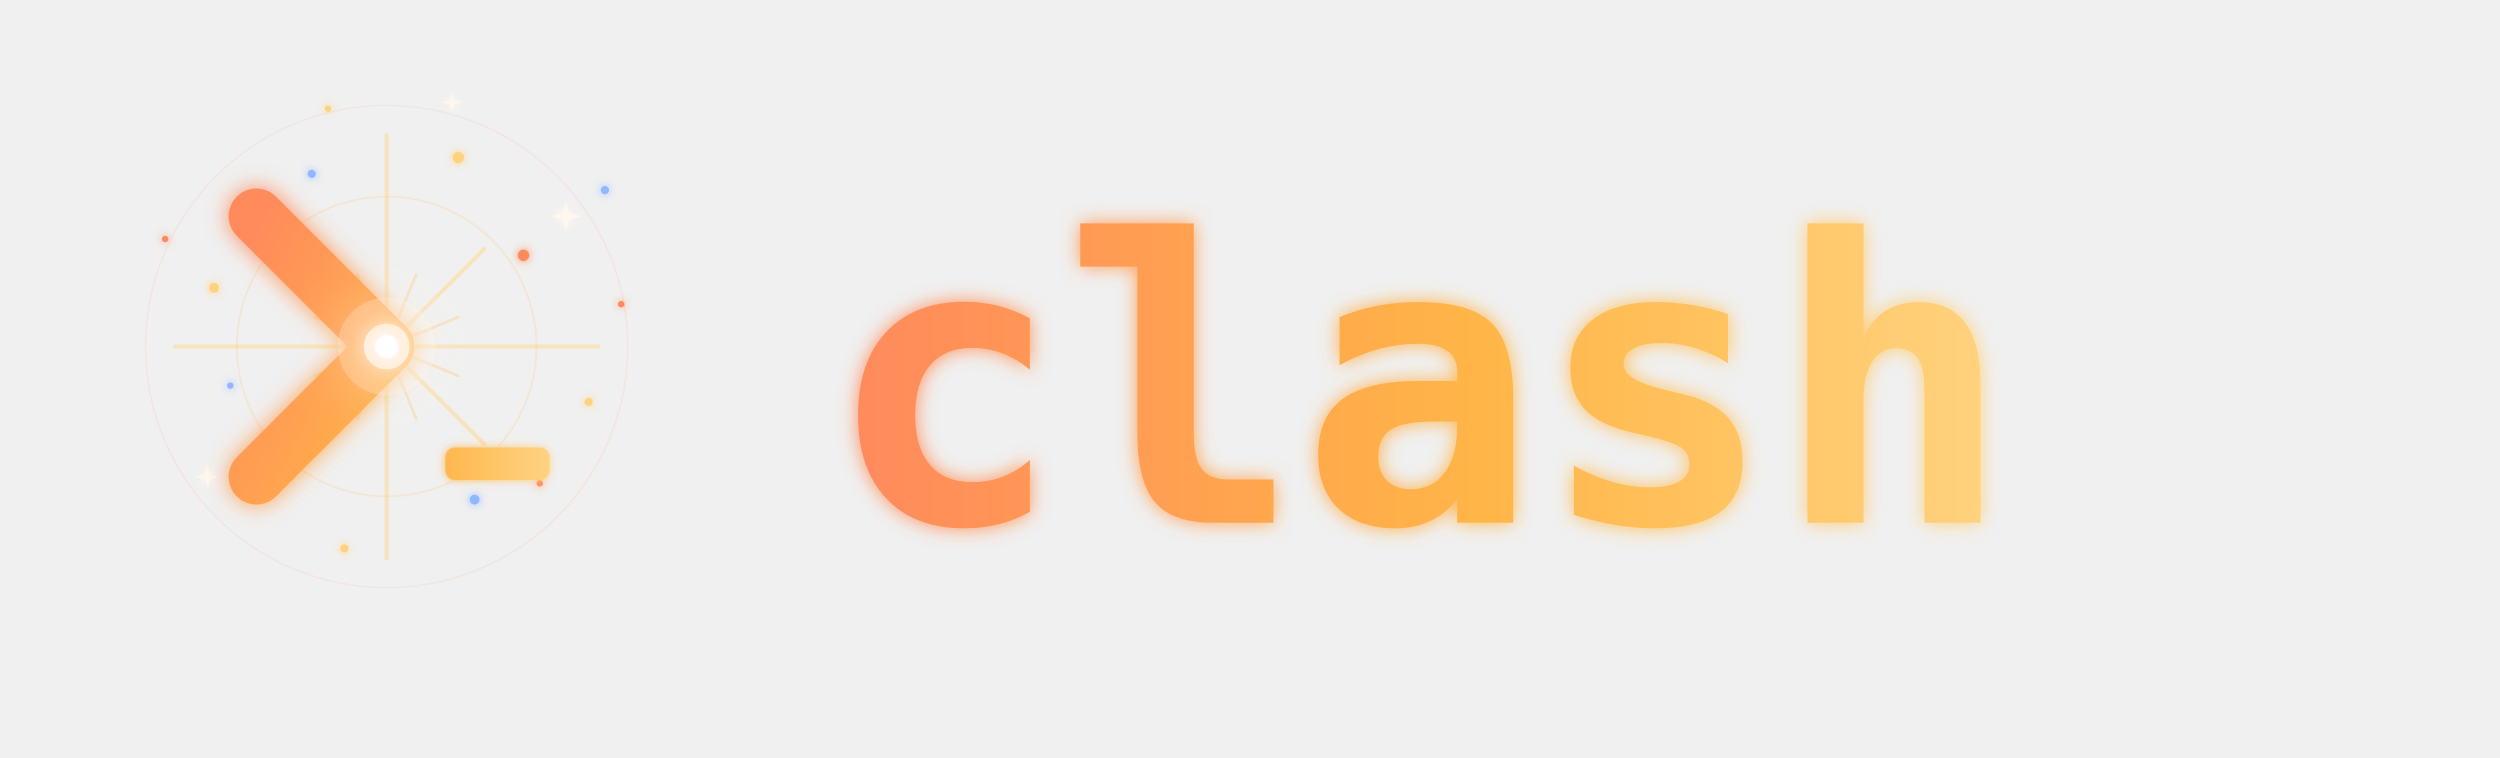
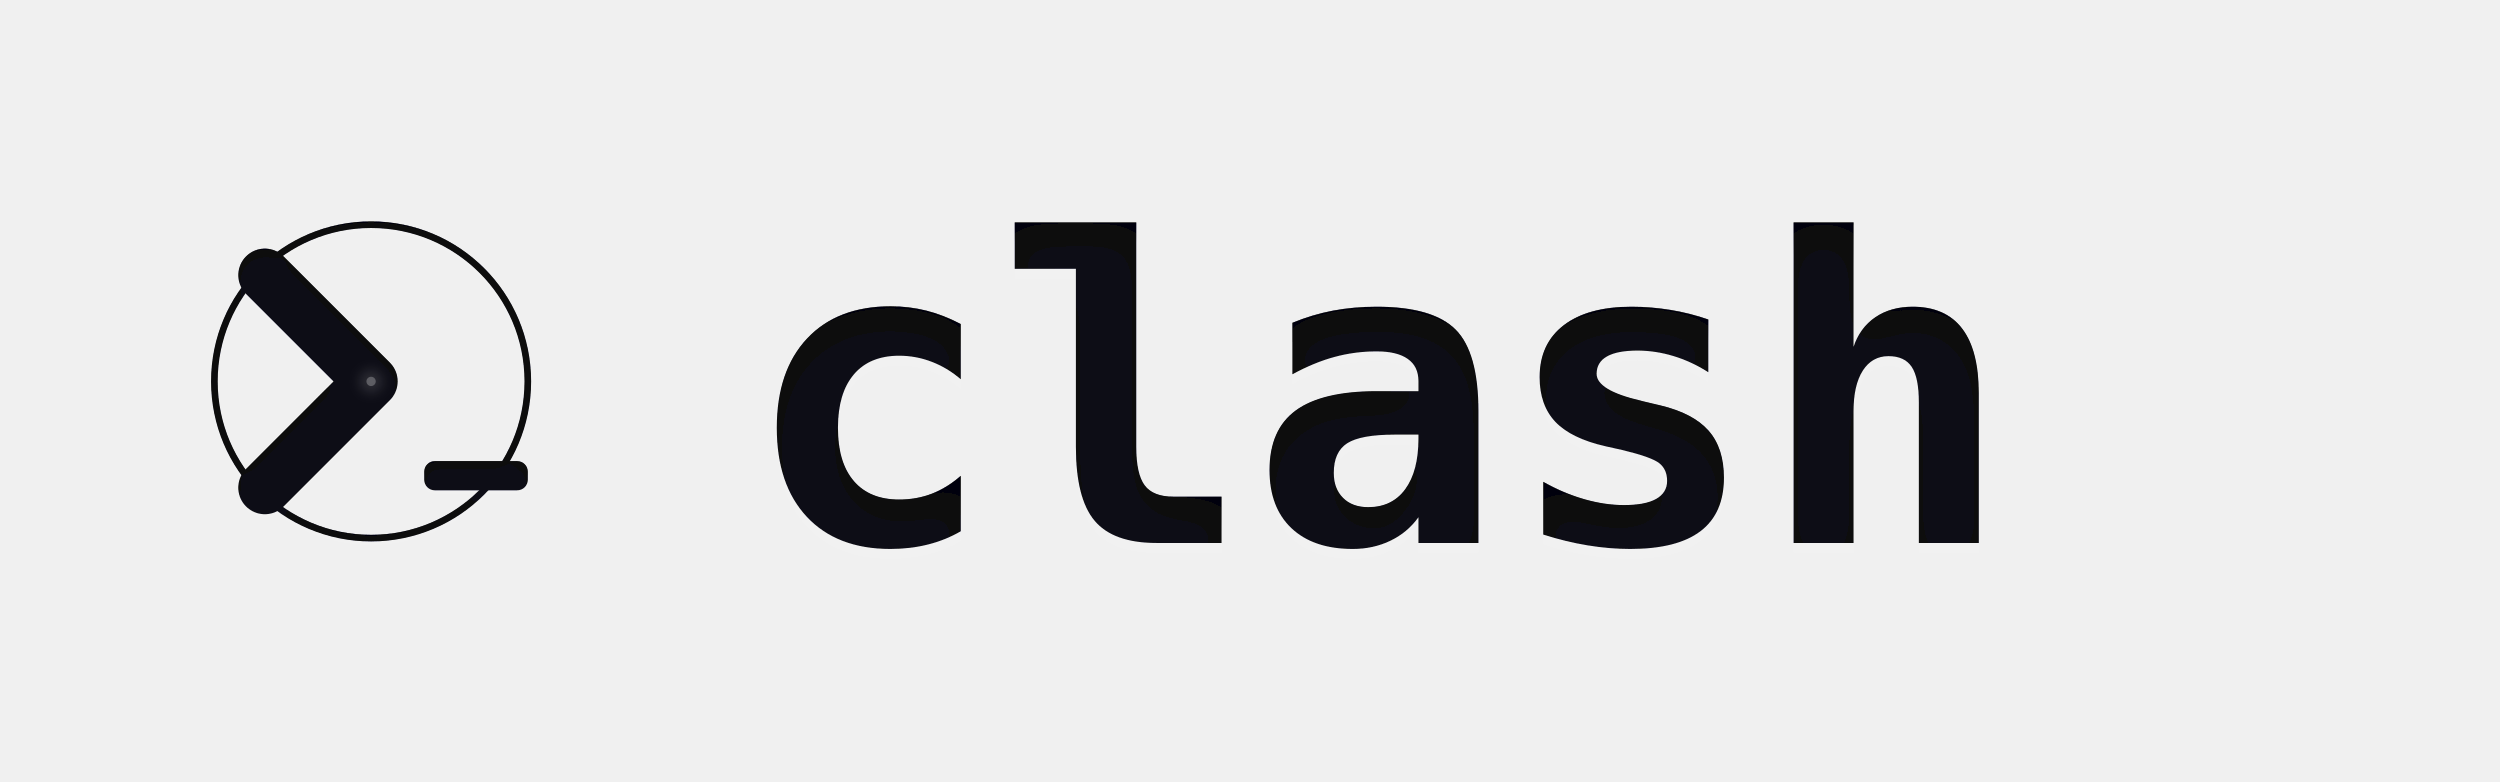
- <svg xmlns="http://www.w3.org/2000/svg" viewBox="0 0 660 200" fill="none">
+ <svg xmlns="http://www.w3.org/2000/svg" viewBox="0 0 640 200" fill="none">
  <defs>
-     <linearGradient id="word" x1="0%" y1="0%" x2="100%" y2="0%">
-       <stop offset="0%" stop-color="#ff8a5c" />
-       <stop offset="55%" stop-color="#ffb547" />
-       <stop offset="100%" stop-color="#ffd27d" />
-     </linearGradient>
-     <linearGradient id="chev" x1="0%" y1="0%" x2="100%" y2="100%">
-       <stop offset="0%" stop-color="#ff8a5c" />
-       <stop offset="100%" stop-color="#ffb547" />
-     </linearGradient>
-     <linearGradient id="cursor" x1="0%" y1="0%" x2="100%" y2="0%">
-       <stop offset="0%" stop-color="#ffb547" />
-       <stop offset="100%" stop-color="#ffd27d" />
-     </linearGradient>
-     <filter id="glow-sm" x="-150%" y="-150%" width="400%" height="400%">
-       <feGaussianBlur stdDeviation="2.5" result="b" />
+     <filter id="deboss" x="-30%" y="-30%" width="160%" height="160%">
+       <feOffset in="SourceAlpha" dx="0" dy="5" result="off" />
+       <feGaussianBlur in="off" stdDeviation="5" result="blur" />
+       <feComposite in="blur" in2="SourceAlpha" operator="arithmetic" k2="-1" k3="1" result="mask" />
+       <feFlood flood-color="#000000" flood-opacity="0.6" />
+       <feComposite in2="mask" operator="in" result="shadow" />
      <feMerge>
-         <feMergeNode in="b" />
        <feMergeNode in="SourceGraphic" />
+         <feMergeNode in="shadow" />
      </feMerge>
    </filter>
-     <filter id="glow-md" x="-150%" y="-150%" width="400%" height="400%">
-       <feGaussianBlur stdDeviation="7" result="b" />
-       <feMerge>
-         <feMergeNode in="b" />
-         <feMergeNode in="SourceGraphic" />
-       </feMerge>
-     </filter>
-     <filter id="glow-lg" x="-200%" y="-200%" width="500%" height="500%">
-       <feGaussianBlur stdDeviation="18" result="b" />
-       <feMerge>
-         <feMergeNode in="b" />
-         <feMergeNode in="SourceGraphic" />
-       </feMerge>
+     <filter id="glint" x="-150%" y="-150%" width="400%" height="400%">
+       <feGaussianBlur stdDeviation="4" />
    </filter>
  </defs>
-   <g transform="translate(-8, -10) scale(0.43)">
-     <circle cx="256" cy="236" r="148" stroke="#ff8a5c" stroke-width="1" opacity="0.10" />
-     <circle cx="256" cy="236" r="92" stroke="#ffb547" stroke-width="1.2" opacity="0.16" />
-     <g stroke="#ffd27d" stroke-width="2.5" stroke-linecap="round" opacity="0.45">
-       <line x1="256" y1="236" x2="386" y2="236" />
-       <line x1="256" y1="236" x2="316" y2="296" />
-       <line x1="256" y1="236" x2="256" y2="366" />
-       <line x1="256" y1="236" x2="196" y2="296" />
-       <line x1="256" y1="236" x2="126" y2="236" />
-       <line x1="256" y1="236" x2="196" y2="176" />
-       <line x1="256" y1="236" x2="256" y2="106" />
-       <line x1="256" y1="236" x2="316" y2="176" />
+   <g transform="translate(10, 14) scale(0.34)">
+     <g transform="translate(0, 2.5)">
+       <circle cx="250" cy="246" r="118" fill="none" stroke="rgba(255,255,255,0.09)" stroke-width="5" />
+       <path d="M 170 166 L 250 246 L 170 326" fill="none" stroke="rgba(255,255,255,0.09)" stroke-width="40" stroke-linecap="round" stroke-linejoin="round" />
+       <rect x="290" y="306" width="78" height="22" rx="8" fill="rgba(255,255,255,0.09)" />
    </g>
-     <g stroke="#ffb547" stroke-width="1.8" stroke-linecap="round" opacity="0.25">
-       <line x1="256" y1="236" x2="300" y2="254" />
-       <line x1="256" y1="236" x2="274" y2="280" />
-       <line x1="256" y1="236" x2="238" y2="280" />
-       <line x1="256" y1="236" x2="212" y2="254" />
-       <line x1="256" y1="236" x2="212" y2="218" />
-       <line x1="256" y1="236" x2="238" y2="192" />
-       <line x1="256" y1="236" x2="274" y2="192" />
-       <line x1="256" y1="236" x2="300" y2="218" />
+     <g filter="url(#deboss)">
+       <circle cx="250" cy="246" r="118" fill="none" stroke="#101013" stroke-width="5" />
+       <path d="M 170 166 L 250 246 L 170 326" fill="none" stroke="#101013" stroke-width="40" stroke-linecap="round" stroke-linejoin="round" />
+       <rect x="290" y="306" width="78" height="22" rx="8" fill="#101013" />
    </g>
-     <g filter="url(#glow-sm)">
-       <circle cx="340" cy="180" r="3.5" fill="#ff8a5c" />
-       <circle cx="380" cy="270" r="2.5" fill="#ffd27d" />
-       <circle cx="310" cy="330" r="3" fill="#8fb8ff" />
-       <circle cx="180" cy="300" r="2.5" fill="#ff8a5c" />
-       <circle cx="150" cy="200" r="3" fill="#ffd27d" />
-       <circle cx="210" cy="130" r="2.5" fill="#8fb8ff" />
-       <circle cx="300" cy="120" r="3.5" fill="#ffd27d" />
-       <circle cx="400" cy="210" r="2" fill="#ff8a5c" />
-       <circle cx="160" cy="260" r="2" fill="#8fb8ff" />
-       <circle cx="350" cy="320" r="2" fill="#ff8a5c" />
-       <circle cx="230" cy="360" r="2.5" fill="#ffd27d" />
-       <circle cx="120" cy="170" r="2" fill="#ff8a5c" />
-       <circle cx="390" cy="140" r="2.5" fill="#8fb8ff" />
-       <circle cx="220" cy="90" r="2" fill="#ffd27d" />
-     </g>
-     <g fill="#fff7ed" opacity="0.9" filter="url(#glow-sm)">
-       <path d="M366 147 L368.2 153.8 L375 156 L368.2 158.2 L366 165 L363.8 158.2 L357 156 L363.8 153.8 Z" />
-       <path d="M146 309 L147.8 314.2 L153 316 L147.8 317.8 L146 323 L144.2 317.8 L139 316 L144.2 314.2 Z" />
-       <path d="M296 80 L297.5 84.5 L302 86 L297.5 87.5 L296 92 L294.5 87.5 L290 86 L294.5 84.5 Z" />
-     </g>
-     <path d="M 176 156 L 256 236 L 176 316" stroke="url(#chev)" stroke-width="34" stroke-linecap="round" stroke-linejoin="round" filter="url(#glow-md)" />
-     <rect x="292" y="298" width="64" height="20" rx="6" fill="url(#cursor)" opacity="0.95" filter="url(#glow-sm)" />
-     <circle cx="256" cy="236" r="30" fill="#fff7ed" opacity="0.35" filter="url(#glow-lg)" />
-     <circle cx="256" cy="236" r="14" fill="#fff7ed" opacity="0.85" filter="url(#glow-md)" />
-     <circle cx="256" cy="236" r="7" fill="#ffffff" filter="url(#glow-sm)" />
+     <circle cx="250" cy="246" r="9" fill="#ffffff" opacity="0.12" filter="url(#glint)" />
+     <circle cx="250" cy="246" r="3.5" fill="#ffffff" opacity="0.25" />
  </g>
-   <text x="218" y="138" font-family="ui-monospace, 'SF Mono', Menlo, monospace" font-size="104" font-weight="700" fill="url(#word)" filter="url(#glow-sm)">clash</text>
+   <g font-family="ui-monospace, 'SF Mono', Menlo, monospace" font-size="108" font-weight="700">
+     <text x="190" y="139" fill="rgba(255,255,255,0.09)" transform="translate(0, 2.5)">clash</text>
+     <text x="190" y="139" fill="#101013" filter="url(#deboss)">clash</text>
+   </g>
</svg>
